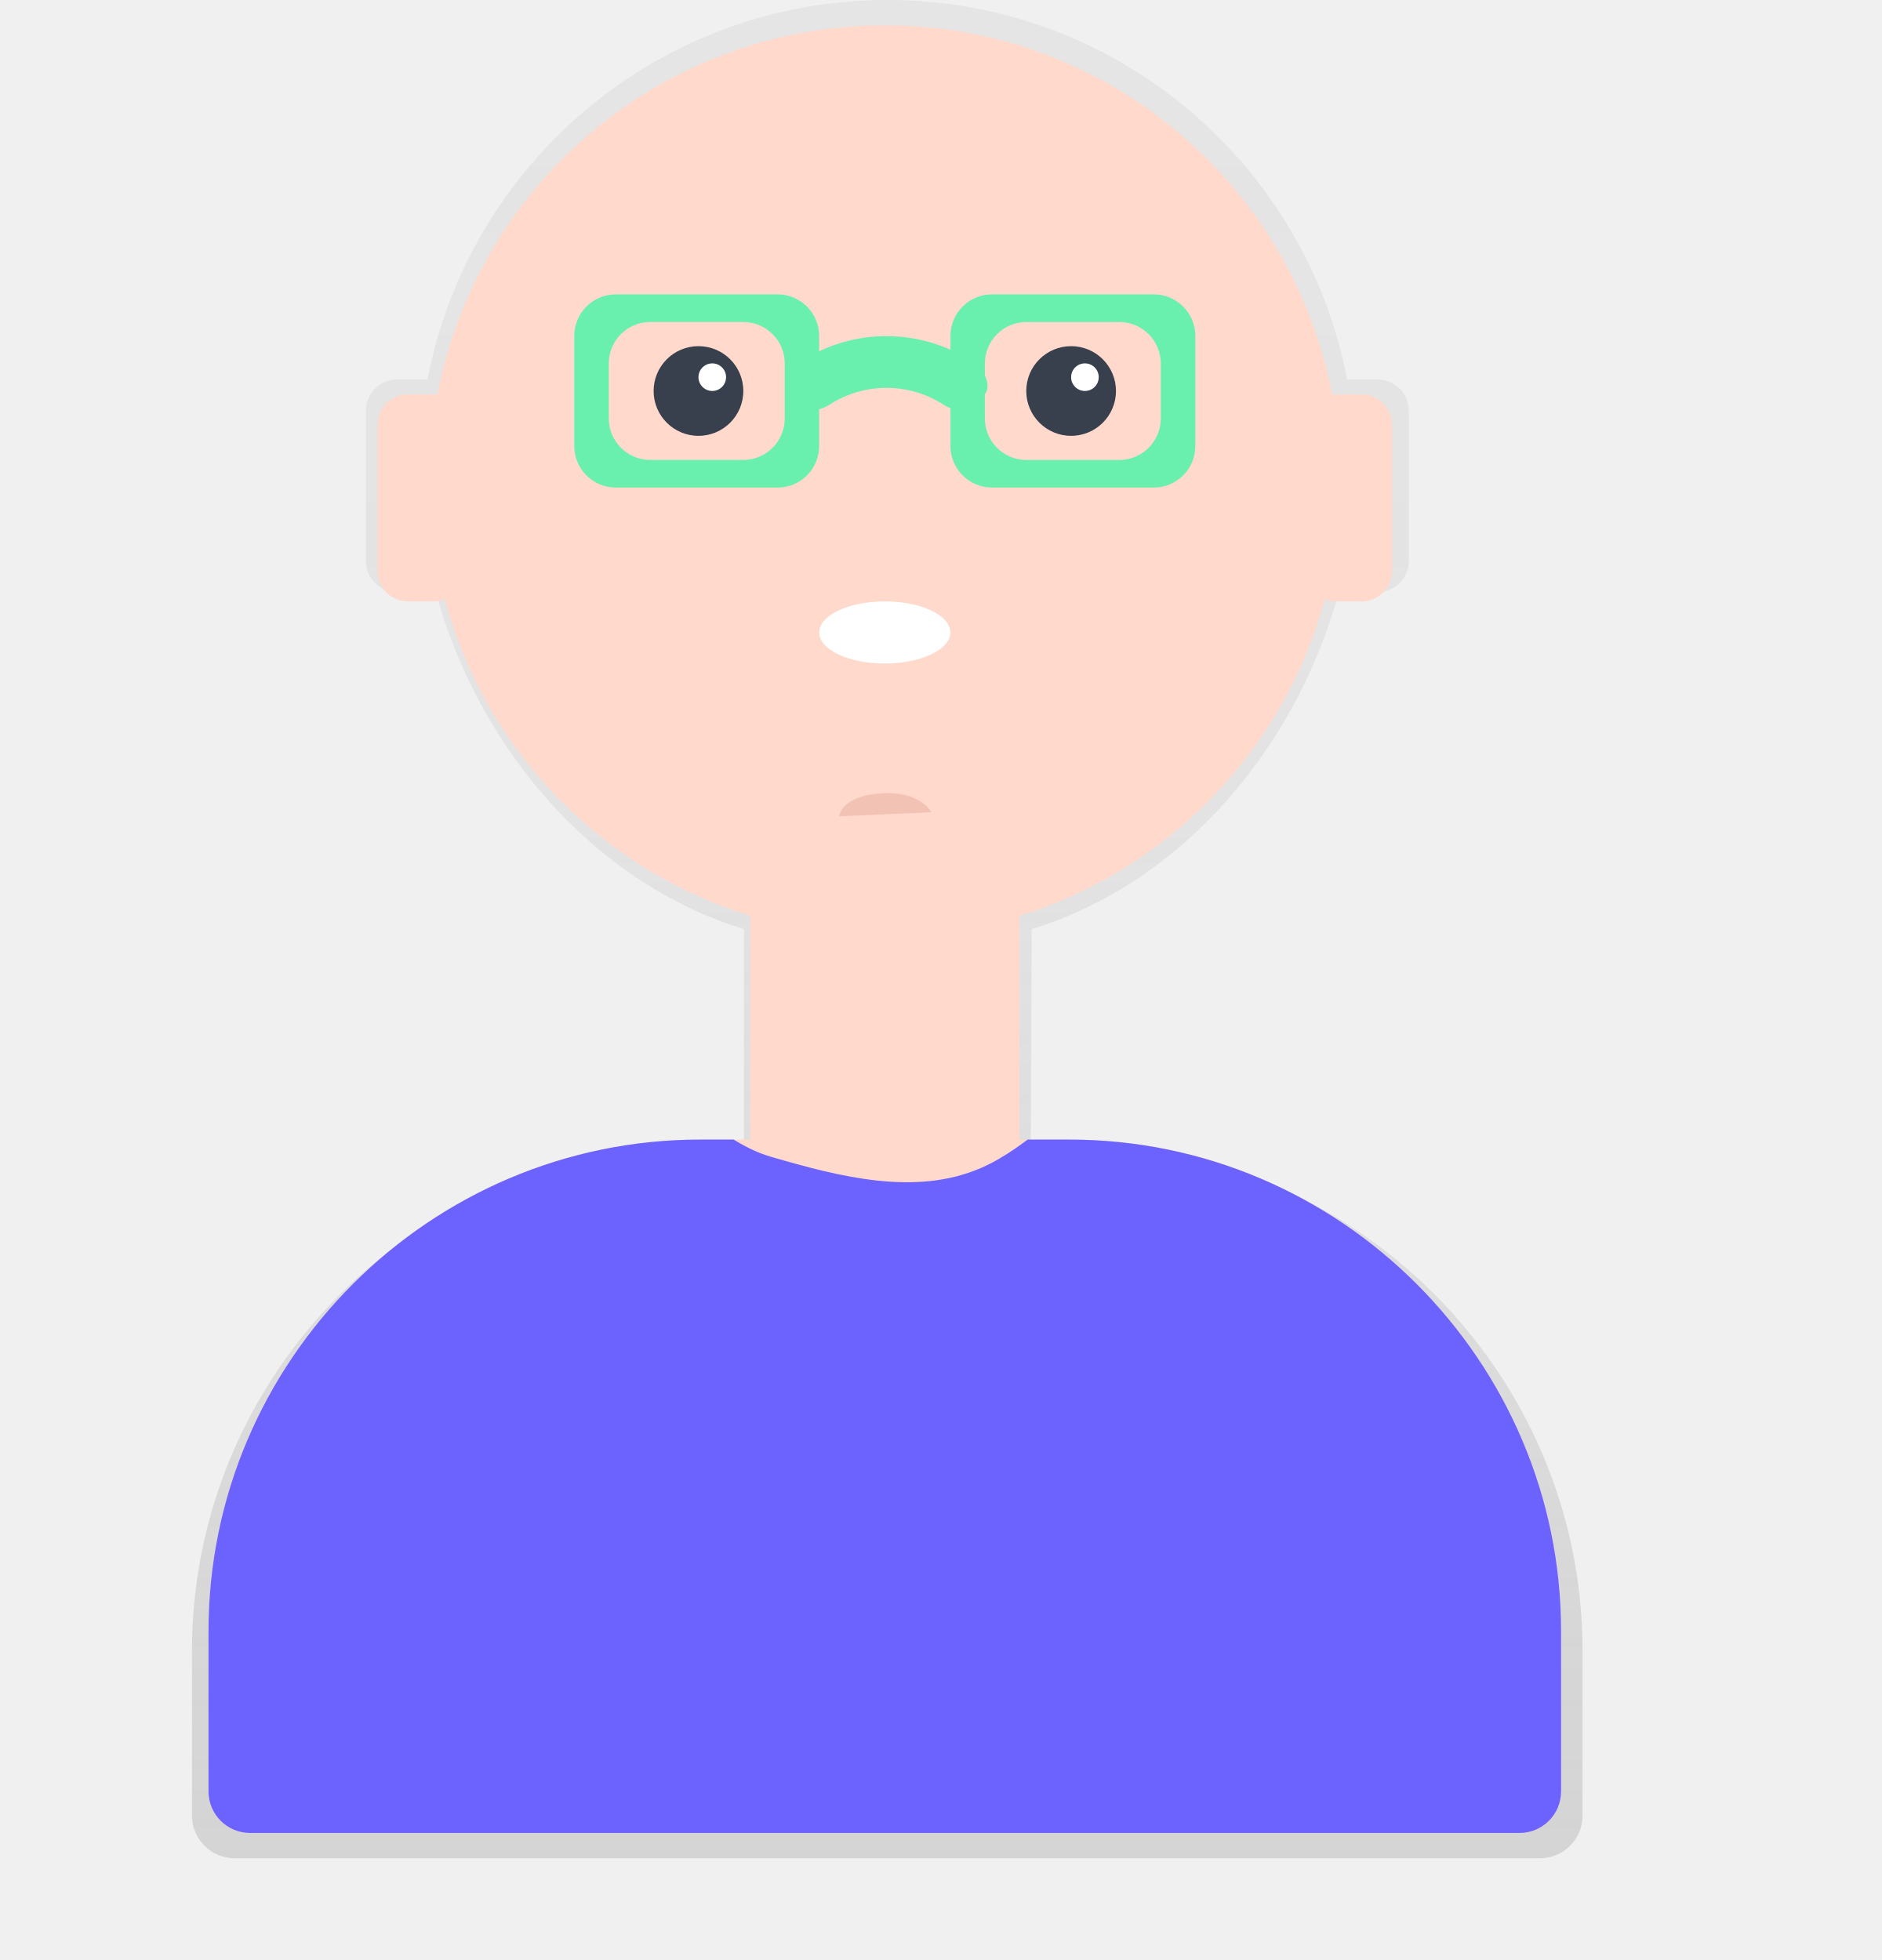
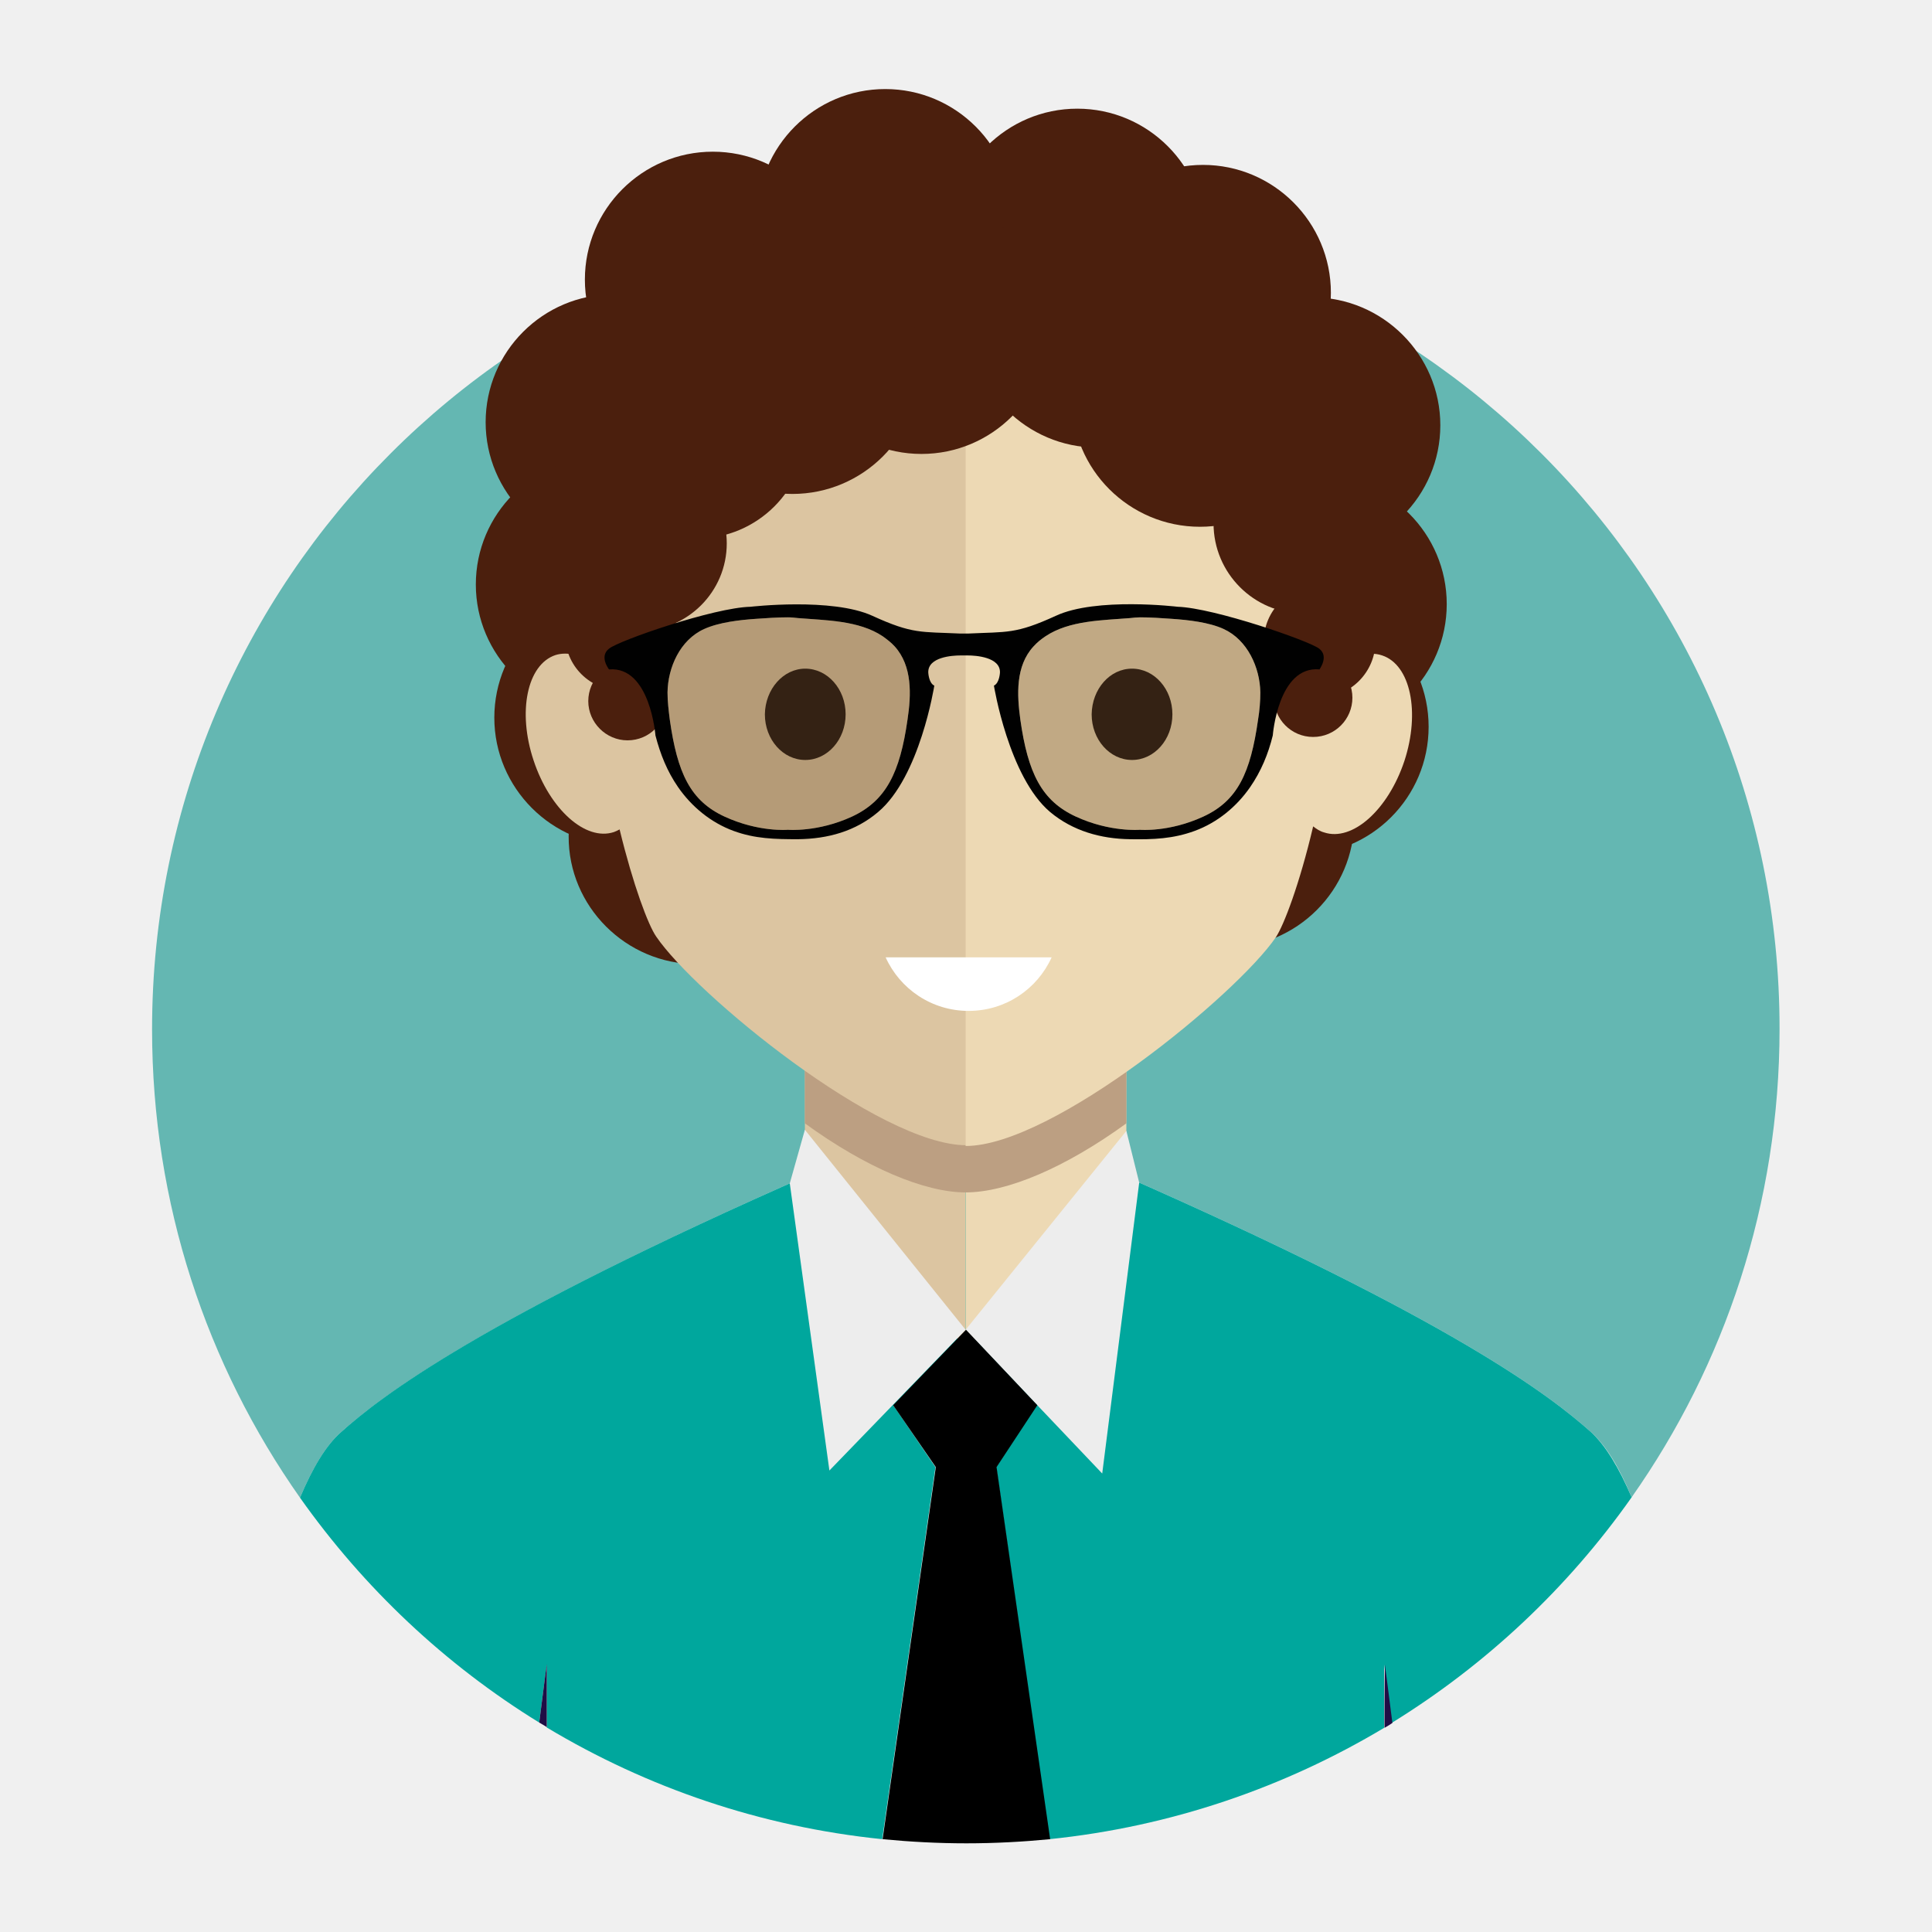
- <svg xmlns="http://www.w3.org/2000/svg" id="a32edc05-b509-44f4-b17f-44366bd21933" data-name="Layer 1" width="742.91" height="774.18" viewBox="0 0 742.91 774.18">
-   <defs>
-     <linearGradient id="cf395ef9-d49d-46ff-9db3-33e65ce37b27" x1="574" y1="811" x2="574" y2="77" gradientUnits="userSpaceOnUse">
-       <stop offset="0" stop-color="gray" stop-opacity="0.25" />
-       <stop offset="0.54" stop-color="gray" stop-opacity="0.12" />
-       <stop offset="1" stop-color="gray" stop-opacity="0.1" />
-     </linearGradient>
-     <clipPath id="2abbe605-d77a-4e1a-85e6-b6952e8de959" transform="translate(-223.59 -77)">
-       <path id="df258b0c-f8dc-4734-bcc5-717165b733e8" data-name="&lt;Clipping Path&gt;" d="M645.91,527.12H626.14V431.74a16.4,16.4,0,0,0-16.35-16.35H536.21a16.4,16.4,0,0,0-16.35,16.35v95.38H500.09c-106.79,0-194.16,87.37-194.16,194.16v63.37A16.4,16.4,0,0,0,322.28,801H823.72a16.4,16.4,0,0,0,16.35-16.35V721.28C840.07,614.49,752.7,527.12,645.91,527.12Z" fill="#ffd9cb" />
-     </clipPath>
-   </defs>
-   <path d="M649,529.45H630.63L631,444c60.34-18.63,105.11-72.74,121.57-134a12.21,12.21,0,0,0,4.66.93h10.35a12.37,12.37,0,0,0,12.34-12.34V239.22a12.37,12.37,0,0,0-12.34-12.34H757.23a12.25,12.25,0,0,0-1.63.12C739.28,141.57,664.19,77,574,77S408.72,141.57,392.4,227a12.25,12.25,0,0,0-1.63-.12H380.42a12.37,12.37,0,0,0-12.34,12.34v59.37a12.37,12.37,0,0,0,12.34,12.34h10.35a12.21,12.21,0,0,0,4.66-.93c16.46,61.26,61.6,115.36,121.94,134v85.45H499c-109.78,0-199.6,89.82-199.6,199.6v65.15A16.86,16.86,0,0,0,316.26,811H831.74a16.86,16.86,0,0,0,16.81-16.81V729C848.55,619.27,758.73,529.45,649,529.45Z" transform="translate(-223.59 -77)" fill="url(#cf395ef9-d49d-46ff-9db3-33e65ce37b27)" />
-   <path d="M511.74,130.07c12-2.69,23.59,6.36,35.87,6.64,9.59.22,18.5-4.92,28-6.12s18.78,1.5,28.15,2.86,19.82,1.07,27.1-5" transform="translate(-223.59 -77)" fill="#bf655b" opacity="0.2" />
-   <path d="M511.74,146.42c12-2.69,23.59,6.36,35.87,6.64,9.59.22,18.5-4.92,28-6.12s18.78,1.5,28.15,2.86,19.82,1.07,27.1-5" transform="translate(-223.59 -77)" fill="#bf655b" opacity="0.2" />
-   <circle id="319da30a-b754-4c25-967a-210e088b184d" data-name="&lt;Ellipse&gt;" cx="349.41" cy="189.86" r="179.86" fill="#ffd9cb" />
-   <path d="M598.89,326.82c0,6.77-11.59,12.26-25.89,12.26s-25.89-5.49-25.89-12.26S558.7,314.55,573,314.55,598.89,320,598.89,326.82Z" transform="translate(-223.59 -77)" fill="#fff" />
-   <circle cx="275.83" cy="154.44" r="17.71" fill="#383f4d" />
-   <circle cx="422.99" cy="154.44" r="17.71" fill="#383f4d" />
-   <circle cx="281.28" cy="148.98" r="5.45" fill="#fff" />
-   <circle cx="428.44" cy="148.98" r="5.45" fill="#fff" />
-   <path d="M679.28,193.28h-64a16.4,16.4,0,0,0-16.35,16.35v43.6a16.4,16.4,0,0,0,16.35,16.35h64a16.4,16.4,0,0,0,16.35-16.35v-43.6A16.4,16.4,0,0,0,679.28,193.28ZM682,242.34a16.4,16.4,0,0,1-16.35,16.35H628.87a16.4,16.4,0,0,1-16.35-16.35v-21.8a16.4,16.4,0,0,1,16.35-16.35h36.79A16.4,16.4,0,0,1,682,220.53Z" transform="translate(-223.59 -77)" fill="#69f0ae" />
-   <path d="M450.37,209.63v43.6a16.4,16.4,0,0,0,16.35,16.35h64a16.4,16.4,0,0,0,16.35-16.35v-43.6a16.4,16.4,0,0,0-16.35-16.35h-64A16.4,16.4,0,0,0,450.37,209.63ZM464,220.53a16.4,16.4,0,0,1,16.35-16.35h36.79a16.4,16.4,0,0,1,16.35,16.35v21.8a16.4,16.4,0,0,1-16.35,16.35H480.34A16.4,16.4,0,0,1,464,242.34Z" transform="translate(-223.59 -77)" fill="#69f0ae" />
-   <path d="M596.31,236.92a41.48,41.48,0,0,0-45.26,0c-3.78,2.42-8.93,2.93-12,.11l-3.85-3.85c-3-2.78-1.31-9.51,4.65-13.39a62,62,0,0,1,67.59,0c6,3.88,7.68,10.62,4.65,13.39L608.28,237C605.25,239.84,600.1,239.34,596.31,236.92Z" transform="translate(-223.59 -77)" fill="#69f0ae" />
-   <path d="M554.91,399.44c1.36-5.54,7.84-8,13.5-8.76,8.4-1.17,18.36,0,23,7.13" transform="translate(-223.59 -77)" fill="#bf655b" opacity="0.2" />
-   <rect x="515.64" y="155.8" width="34.06" height="81.76" rx="12" ry="12" fill="#ffd9cb" />
-   <rect x="372.7" y="232.8" width="34.06" height="81.76" rx="12" ry="12" transform="translate(555.87 470.35) rotate(-180)" fill="#ffd9cb" />
-   <path id="d0792c33-9ec1-4841-835c-a536abc3f381" data-name="&lt;Clipping Path&gt;" d="M645.91,527.12H626.14V431.74a16.4,16.4,0,0,0-16.35-16.35H536.21a16.4,16.4,0,0,0-16.35,16.35v95.38H500.09c-106.79,0-194.16,87.37-194.16,194.16v63.37A16.4,16.4,0,0,0,322.28,801H823.72a16.4,16.4,0,0,0,16.35-16.35V721.28C840.07,614.49,752.7,527.12,645.91,527.12Z" transform="translate(-223.59 -77)" fill="#ffd9cb" />
-   <g clip-path="url(#2abbe605-d77a-4e1a-85e6-b6952e8de959)">
-     <path d="M528,533.9c27.21,7.92,57.11,15.72,83.09,4.39,19.23-8.39,33.18-26.17,52.44-34.48,24.27-10.47,52.27-4.15,77.4,4a583.86,583.86,0,0,1,156.64,78.59c16.11,11.4,31.92,23.91,43,40.27,9.75,14.43,15.38,31.26,19.42,48.21,6.56,27.51,9.19,56.48,2.94,84.07s-22.13,53.74-46.35,68.34c-21.86,13.18-48.2,16-73.59,18.59-22.56,2.27-45.14,4.54-67.81,5.14-83.71,2.21-166.53-18.36-250.26-19.5-80.52-1.09-164.11,15.39-239.72-12.33-18.19-6.67-36.15-16.4-47.19-32.32-13.53-19.52-14.49-44.85-14.43-68.6,0-12.34.23-24.85,3.57-36.72,3.62-12.86,10.77-24.43,18.48-35.35,50.82-71.94,135-127.21,223.17-138.81C492,504.32,505.08,527.21,528,533.9Z" transform="translate(-223.59 -77)" fill="#6c63ff" />
+ <svg xmlns="http://www.w3.org/2000/svg" xmlns:xlink="http://www.w3.org/1999/xlink" id="Layer_1" style="enable-background:new 0 0 512 512;" version="1.1" viewBox="0 0 512 512" xml:space="preserve">
+   <style type="text/css">
+ 	.st0{fill:#64B7B2;}
+ 	.st1{fill:#00A79D;}
+ 	.st2{fill:#DCC5A1;}
+ 	.st3{fill:#EDD9B4;}
+ 	.st4{fill-rule:evenodd;clip-rule:evenodd;fill:#BC9F82;}
+ 	.st5{fill-rule:evenodd;clip-rule:evenodd;fill:#4B1F0D;}
+ 	.st6{fill-rule:evenodd;clip-rule:evenodd;fill:#DCC5A1;}
+ 	.st7{fill-rule:evenodd;clip-rule:evenodd;fill:#EDD9B4;}
+ 	.st8{fill:#010101;}
+ 	.st9{opacity:0.3;}
+ 	.st10{clip-path:url(#SVGID_2_);fill:#5C3915;}
+ 	.st11{clip-path:url(#SVGID_4_);fill:#5C3915;}
+ 	.st12{fill-rule:evenodd;clip-rule:evenodd;fill:#EDEDED;}
+ 	.st13{opacity:0.1;}
+ 	.st14{clip-path:url(#SVGID_6_);fill-rule:evenodd;clip-rule:evenodd;fill:#010101;}
+ 	.st15{fill:#342214;}
+ 	.st16{fill:#FFFFFF;}
+ 	.st17{fill:#BE1E2D;}
+ 	.st18{fill:#200D45;}
+ </style>
+   <g>
+     <path class="st0" d="M90.4,379.5c10.5-9.3,37.1-30,125.5-68.8l81,0.5c88.5,38.8,114.1,58.9,124.6,68.2c4.1,3.6,7.7,9.6,10.9,17.4   c24.7-35.1,39.2-77.9,39.2-124.1C471.7,153.6,375.1,57,256,57C136.9,57,40.3,153.6,40.3,272.8c0,46.2,14.5,89,39.2,124.1   C82.8,389.1,86.4,383,90.4,379.5z" />
+     <path class="st1" d="M142.9,456.5c1.2-9.6,2-15.4,2-15.4s0,6.2,0,16.7c26.5,15.9,56.6,26.3,88.9,29.6l14.1-98.6l-11.1-16.3   l19.4-19.7l18.5,19.5l-10.7,16.5l14.1,98.6c32.2-3.3,62.3-13.7,88.7-29.5c0-10.5,0-16.8,0-16.8s0.8,5.9,2,15.5   c25-15.4,46.7-35.8,63.6-59.8c-3.3-7.7-6.9-13.8-10.9-17.4c-10.5-9.3-36.1-29.4-124.6-68.2l-81-0.5   c-88.5,38.8-115.1,59.5-125.5,68.8c-4.1,3.6-7.6,9.6-10.9,17.4C96.4,420.8,117.9,441.1,142.9,456.5z" />
+     <g>
+       <path class="st2" d="M213.3,236.5v97.2c11.7,13.8,27.1,21,42.6,21.1V197.1C234.6,197.1,213.3,210.2,213.3,236.5z" />
+       <path class="st3" d="M255.9,197.1v157.7c15.4,0.1,30.9-6.8,42.6-21.1v-97.2C298.5,210.2,277.2,197.1,255.9,197.1z" />
+     </g>
+     <path class="st4" d="M298.5,232.6v65.1c-16.1,11.7-31.6,18.3-42.6,18.3c-10.9,0-26.5-6.6-42.6-18.3v-65.1   C213.3,180.1,298.5,180.1,298.5,232.6" />
+     <path class="st5" d="M318.8,111.5c18.7,0,33.9-15.2,33.9-33.9c0-18.7-15.2-33.9-33.9-33.9c-18.7,0-33.9,15.3-33.9,33.9   C284.9,96.3,300.1,111.5,318.8,111.5" />
+     <path class="st5" d="M285.5,96.6c18.7,0,33.9-15.2,33.9-33.9c0-18.7-15.2-33.9-33.9-33.9c-18.7,0-33.9,15.2-33.9,33.9   C251.6,81.4,266.8,96.6,285.5,96.6" />
+     <path class="st5" d="M234.6,91.4c18.7,0,33.9-15.2,33.9-33.9c0-18.7-15.2-33.9-33.9-33.9c-18.7,0-33.9,15.2-33.9,33.9   C200.6,76.1,215.9,91.4,234.6,91.4" />
+     <path class="st5" d="M188.9,108c18.7,0,33.9-15.3,33.9-33.9c0-18.7-15.2-33.9-33.9-33.9c-18.7,0-33.9,15.2-33.9,33.9   C155,92.8,170.3,108,188.9,108" />
+     <path class="st5" d="M162.6,145.8c18.7,0,33.9-15.2,33.9-33.9c0-18.7-15.2-33.9-33.9-33.9c-18.7,0-33.9,15.2-33.9,33.9   C128.7,130.5,143.9,145.8,162.6,145.8" />
+     <path class="st5" d="M347.8,146.6c18.7,0,33.9-15.2,33.9-33.9c0-18.7-15.3-33.9-33.9-33.9c-18.7,0-33.9,15.2-33.9,33.9   C313.9,131.4,329.1,146.6,347.8,146.6" />
+     <path class="st5" d="M349.5,194c18.7,0,33.9-15.2,33.9-33.9c0-18.7-15.2-33.9-33.9-33.9c-18.7,0-33.9,15.2-33.9,33.9   C315.6,178.8,330.9,194,349.5,194" />
+     <path class="st5" d="M325,251.1c18.7,0,33.9-15.2,33.9-33.9c0-18.7-15.2-33.9-33.9-33.9c-18.7,0-33.9,15.2-33.9,33.9   C291,235.8,306.3,251.1,325,251.1" />
+     <path class="st5" d="M160,188.8c18.7,0,33.9-15.2,33.9-33.9c0-18.7-15.2-33.9-33.9-33.9c-18.7,0-33.9,15.2-33.9,33.9   C126.1,173.5,141.3,188.8,160,188.8" />
+     <path class="st5" d="M184.6,255.5c18.7,0,33.9-15.2,33.9-33.9c0-18.7-15.2-33.9-33.9-33.9c-18.7,0-33.9,15.2-33.9,33.9   C150.6,240.2,165.9,255.5,184.6,255.5" />
+     <path class="st5" d="M344.7,226.5c18.7,0,33.9-15.2,33.9-33.9c0-18.7-15.2-33.9-33.9-33.9c-18.7,0-33.9,15.2-33.9,33.9   C310.7,211.2,326,226.5,344.7,226.5" />
+     <path class="st5" d="M164.9,224.1c18.7,0,33.9-15.2,33.9-33.9c0-18.7-15.2-33.9-33.9-33.9c-18.7,0-33.9,15.2-33.9,33.9   C131,208.8,146.2,224.1,164.9,224.1" />
+     <g>
+       <path class="st6" d="M157.5,176.1c-3.4-2.5-7.1-3.5-10.3-2.5c-7.5,2.5-10.1,15-5.8,27.9c4.3,13,13.8,21.5,21.3,19    c0.5-0.2,1-0.4,1.5-0.7c3.6,14.8,7.6,25.4,9.7,28.4c10.3,15.2,59.1,55.3,82.2,55.3V62C170.6,62,154.5,123.6,157.5,176.1z" />
+       <path class="st7" d="M366.3,173.7c-3.8-1.3-8.1,0.3-12.1,3.9C357.6,124.7,342,62,255.9,62h0v241.7h0c23.1,0,71.9-40.2,82.2-55.3    c2.1-3.1,6.3-14.1,9.9-29.4c0.9,0.7,1.8,1.3,2.9,1.6c7.5,2.5,17-6,21.3-19C376.4,188.7,373.8,176.2,366.3,173.7z" />
+     </g>
+     <path class="st5" d="M244.2,120.3c18.7,0,33.9-15.2,33.9-33.9c0-18.7-15.2-33.9-33.9-33.9c-18.7,0-33.9,15.2-33.9,33.9   C210.3,105.1,225.5,120.3,244.2,120.3" />
+     <path class="st5" d="M290.7,118.6c18.7,0,33.9-15.2,33.9-33.9c0-18.7-15.2-33.9-33.9-33.9c-18.7,0-33.9,15.2-33.9,33.9   C256.8,103.3,272.1,118.6,290.7,118.6" />
+     <path class="st5" d="M210,130.9c18.7,0,33.9-15.2,33.9-33.9c0-18.7-15.2-33.9-33.9-33.9c-18.7,0-33.9,15.2-33.9,33.9   C176.1,115.6,191.3,130.9,210,130.9" />
+     <path class="st5" d="M184.8,142.7c15.9,0,28.9-13,28.9-28.9c0-15.9-13-28.9-28.9-28.9c-15.9,0-28.9,13-28.9,28.9   C155.9,129.7,168.9,142.7,184.8,142.7" />
+     <path class="st5" d="M318,139.6c18.7,0,33.9-15.2,33.9-33.9c0-18.7-15.2-33.9-33.9-33.9c-18.7,0-33.9,15.2-33.9,33.9   C284,124.4,299.3,139.6,318,139.6" />
+     <path class="st5" d="M345.5,162.6c13.2,0,23.9-10.8,23.9-23.9c0-13.2-10.8-23.9-23.9-23.9c-13.2,0-23.9,10.8-23.9,23.9   C321.6,151.9,332.3,162.6,345.5,162.6" />
+     <path class="st5" d="M169.4,167.2c12.8,0,23.2-10.4,23.2-23.2c0-12.8-10.4-23.2-23.2-23.2c-12.8,0-23.2,10.4-23.2,23.2   C146.2,156.8,156.6,167.2,169.4,167.2" />
+     <path class="st5" d="M164.6,183c8.2,0,14.8-6.7,14.8-14.8c0-8.2-6.7-14.8-14.8-14.8c-8.2,0-14.8,6.7-14.8,14.8   C149.7,176.4,156.4,183,164.6,183" />
+     <path class="st5" d="M349.7,184.8c8.2,0,14.8-6.7,14.8-14.8c0-8.2-6.7-14.8-14.8-14.8c-8.2,0-14.8,6.7-14.8,14.8   C334.9,178.1,341.6,184.8,349.7,184.8" />
+     <path class="st5" d="M166.3,196.2c5.8,0,10.4-4.7,10.4-10.4c0-5.7-4.7-10.4-10.4-10.4c-5.7,0-10.4,4.7-10.4,10.4   C155.9,191.5,160.6,196.2,166.3,196.2" />
+     <path class="st5" d="M348,195.3c5.8,0,10.4-4.7,10.4-10.4c0-5.7-4.7-10.4-10.4-10.4c-5.7,0-10.4,4.7-10.4,10.4   C337.6,190.6,342.2,195.3,348,195.3" />
+     <path class="st8" d="M349.6,171.9c-2.7-2.1-27.9-10.8-37.5-11.1c0,0-21.6-2.6-32.3,2.4c-10.7,4.9-12.9,4.2-23.3,4.7c0,0-0.4,0-1,0   c-0.7,0-1,0-1,0c-10.4-0.5-12.6,0.2-23.3-4.7c-10.7-4.9-32.3-2.4-32.3-2.4c-9.6,0.2-34.8,8.9-37.5,11.1c-2.7,2.1,0,5.5,0,5.5   c10.9-0.9,12.3,17.5,12.3,17.5c1.3,5,3.1,9.5,6,13.7c3.6,5.2,8.7,9.4,14.7,11.6c5.7,2.1,11,2.2,17.1,2.2c7.9-0.1,15.2-2.1,21.2-7.2   c11.1-9.3,14.9-33.5,14.9-33.5c-1.5-0.7-1.6-3.5-1.6-3.5c-0.1-4.1,6.4-4.5,8.5-4.5c0.3,0,0.6,0,1,0c0.4,0,0.7,0,1,0   c2,0,8.6,0.4,8.5,4.5c0,0-0.1,2.8-1.6,3.5c0,0,3.9,24.2,14.9,33.5c6,5,13.4,7.1,21.2,7.2c6.1,0.1,11.4-0.1,17.1-2.2   c6-2.2,11.1-6.4,14.7-11.6c2.9-4.2,4.8-8.8,6-13.7c0,0,1.4-18.5,12.4-17.5C349.6,177.4,352.3,174,349.6,171.9 M240.5,190.7   c-2,14.1-5.7,21.5-14.7,25.7c-9.1,4.2-17,3.5-17,3.5s-7.7,0.7-16.8-3.5c-9.1-4.2-12.5-11.6-14.5-25.7c-0.3-2.4-0.6-4.8-0.6-7.2   c0.1-6.6,3.3-13.9,9.7-16.8c4-1.8,9.4-2.4,13.7-2.7c2.8-0.2,5.7-0.4,8.5-0.4c0.9,0,1.8,0.1,2.7,0.2c7.3,0.6,16.1,0.6,22.4,4.8   c1.1,0.8,2.2,1.6,3.2,2.7C241.8,176.5,241.5,184.1,240.5,190.7 M333.4,190.7c-2,14.1-5.4,21.5-14.5,25.7   c-9.1,4.2-16.8,3.5-16.8,3.5s-7.9,0.7-17-3.5c-9.1-4.2-12.7-11.6-14.7-25.7c-0.9-6.6-1.3-14.2,3.5-19.4c1-1.1,2-1.9,3.2-2.7   c6.3-4.2,15.1-4.2,22.4-4.8c0.9-0.1,1.8-0.2,2.6-0.2c2.8,0,5.7,0.2,8.5,0.4c4.3,0.3,9.8,0.9,13.7,2.7c6.3,2.9,9.6,10.2,9.7,16.8   C334,185.8,333.8,188.3,333.4,190.7" />
+     <g class="st9">
+       <g>
+         <defs>
+           <rect height="56.3" id="SVGID_1_" width="64.2" x="176.9" y="163.5" />
+         </defs>
+         <clipPath id="SVGID_2_">
+           <use style="overflow:visible;" xlink:href="#SVGID_1_" />
+         </clipPath>
+         <path class="st10" d="M240.5,190.7c-2,14.1-5.7,21.5-14.7,25.7c-9.1,4.2-17,3.5-17,3.5s-7.7,0.7-16.8-3.5     c-9.1-4.2-12.5-11.6-14.5-25.7c-0.3-2.4-0.6-4.8-0.6-7.2c0.1-6.6,3.3-13.9,9.7-16.8c4-1.8,9.4-2.4,13.7-2.7     c2.8-0.2,5.7-0.4,8.5-0.4c0.9,0,1.8,0.1,2.7,0.2c7.3,0.6,16.1,0.6,22.4,4.8c1.1,0.8,2.2,1.6,3.2,2.7     C241.8,176.5,241.5,184.1,240.5,190.7" />
+       </g>
+     </g>
+     <g class="st9">
+       <g>
+         <defs>
+           <rect height="56.3" id="SVGID_3_" width="64.2" x="269.8" y="163.5" />
+         </defs>
+         <clipPath id="SVGID_4_">
+           <use style="overflow:visible;" xlink:href="#SVGID_3_" />
+         </clipPath>
+         <path class="st11" d="M333.4,190.7c-2,14.1-5.4,21.5-14.5,25.7c-9.1,4.2-16.8,3.5-16.8,3.5s-7.9,0.7-17-3.5     c-9.1-4.2-12.7-11.6-14.7-25.7c-0.9-6.6-1.3-14.2,3.5-19.4c1-1.1,2-1.9,3.2-2.7c6.3-4.2,15.1-4.2,22.4-4.8     c0.9-0.1,1.8-0.2,2.6-0.2c2.8,0,5.7,0.2,8.5,0.4c4.3,0.3,9.8,0.9,13.7,2.7c6.3,2.9,9.6,10.2,9.7,16.8     C334,185.8,333.8,188.3,333.4,190.7" />
+       </g>
+     </g>
+     <g>
+       <polygon class="st12" points="213.3,299.4 209.3,313.6 219.8,389.7 255.9,352.4   " />
+       <polygon class="st12" points="298.5,299.7 301.9,313.4 292.1,390.5 255.9,352.4   " />
+     </g>
+     <g class="st13">
+       <g>
+         <defs>
+           <rect height="0.5" id="SVGID_5_" width="16.3" x="247.8" y="388.8" />
+         </defs>
+         <clipPath id="SVGID_6_">
+           <use style="overflow:visible;" xlink:href="#SVGID_5_" />
+         </clipPath>
+         <polygon class="st14" points="247.9,388.8 264.1,388.8 264.1,389.3 247.9,389.3    " />
+       </g>
+     </g>
+     <g>
+       <path class="st15" d="M213.4,177.2c5.9,0,10.7,5.4,10.7,12.1c0,6.7-4.8,12.1-10.7,12.1c-5.9,0-10.7-5.4-10.7-12.1    C202.8,182.6,207.6,177.2,213.4,177.2" />
+       <path class="st15" d="M300,177.2c5.9,0,10.7,5.4,10.7,12.1c0,6.7-4.8,12.1-10.7,12.1c-5.9,0-10.7-5.4-10.7-12.1    C289.4,182.6,294.1,177.2,300,177.2" />
+       <path class="st16" d="M234.7,253.7c3.8,8.4,12.2,14.2,22,14.2c9.8,0,18.2-5.8,22-14.2H234.7z" />
+     </g>
+     <polygon class="st17" points="256,488.5 256,488.5 256,488.5  " />
+     <path class="st18" d="M142.9,456.5c0.7,0.4,1.4,0.8,2,1.2c0-10.4,0-16.7,0-16.7S144.1,446.9,142.9,456.5z" />
+     <path class="st18" d="M366.9,457.9c0.7-0.4,1.4-0.8,2.1-1.3c-1.2-9.6-2-15.5-2-15.5S366.9,447.4,366.9,457.9z" />
+     <path d="M264.1,388.8l10.8-16.4l-18.9-20l-19.3,20l11.3,16.4l-14.1,98.6c7.3,0.7,14.7,1.1,22.2,1.1h0c7.5,0,14.9-0.4,22.2-1.1   L264.1,388.8z" />
  </g>
</svg>
